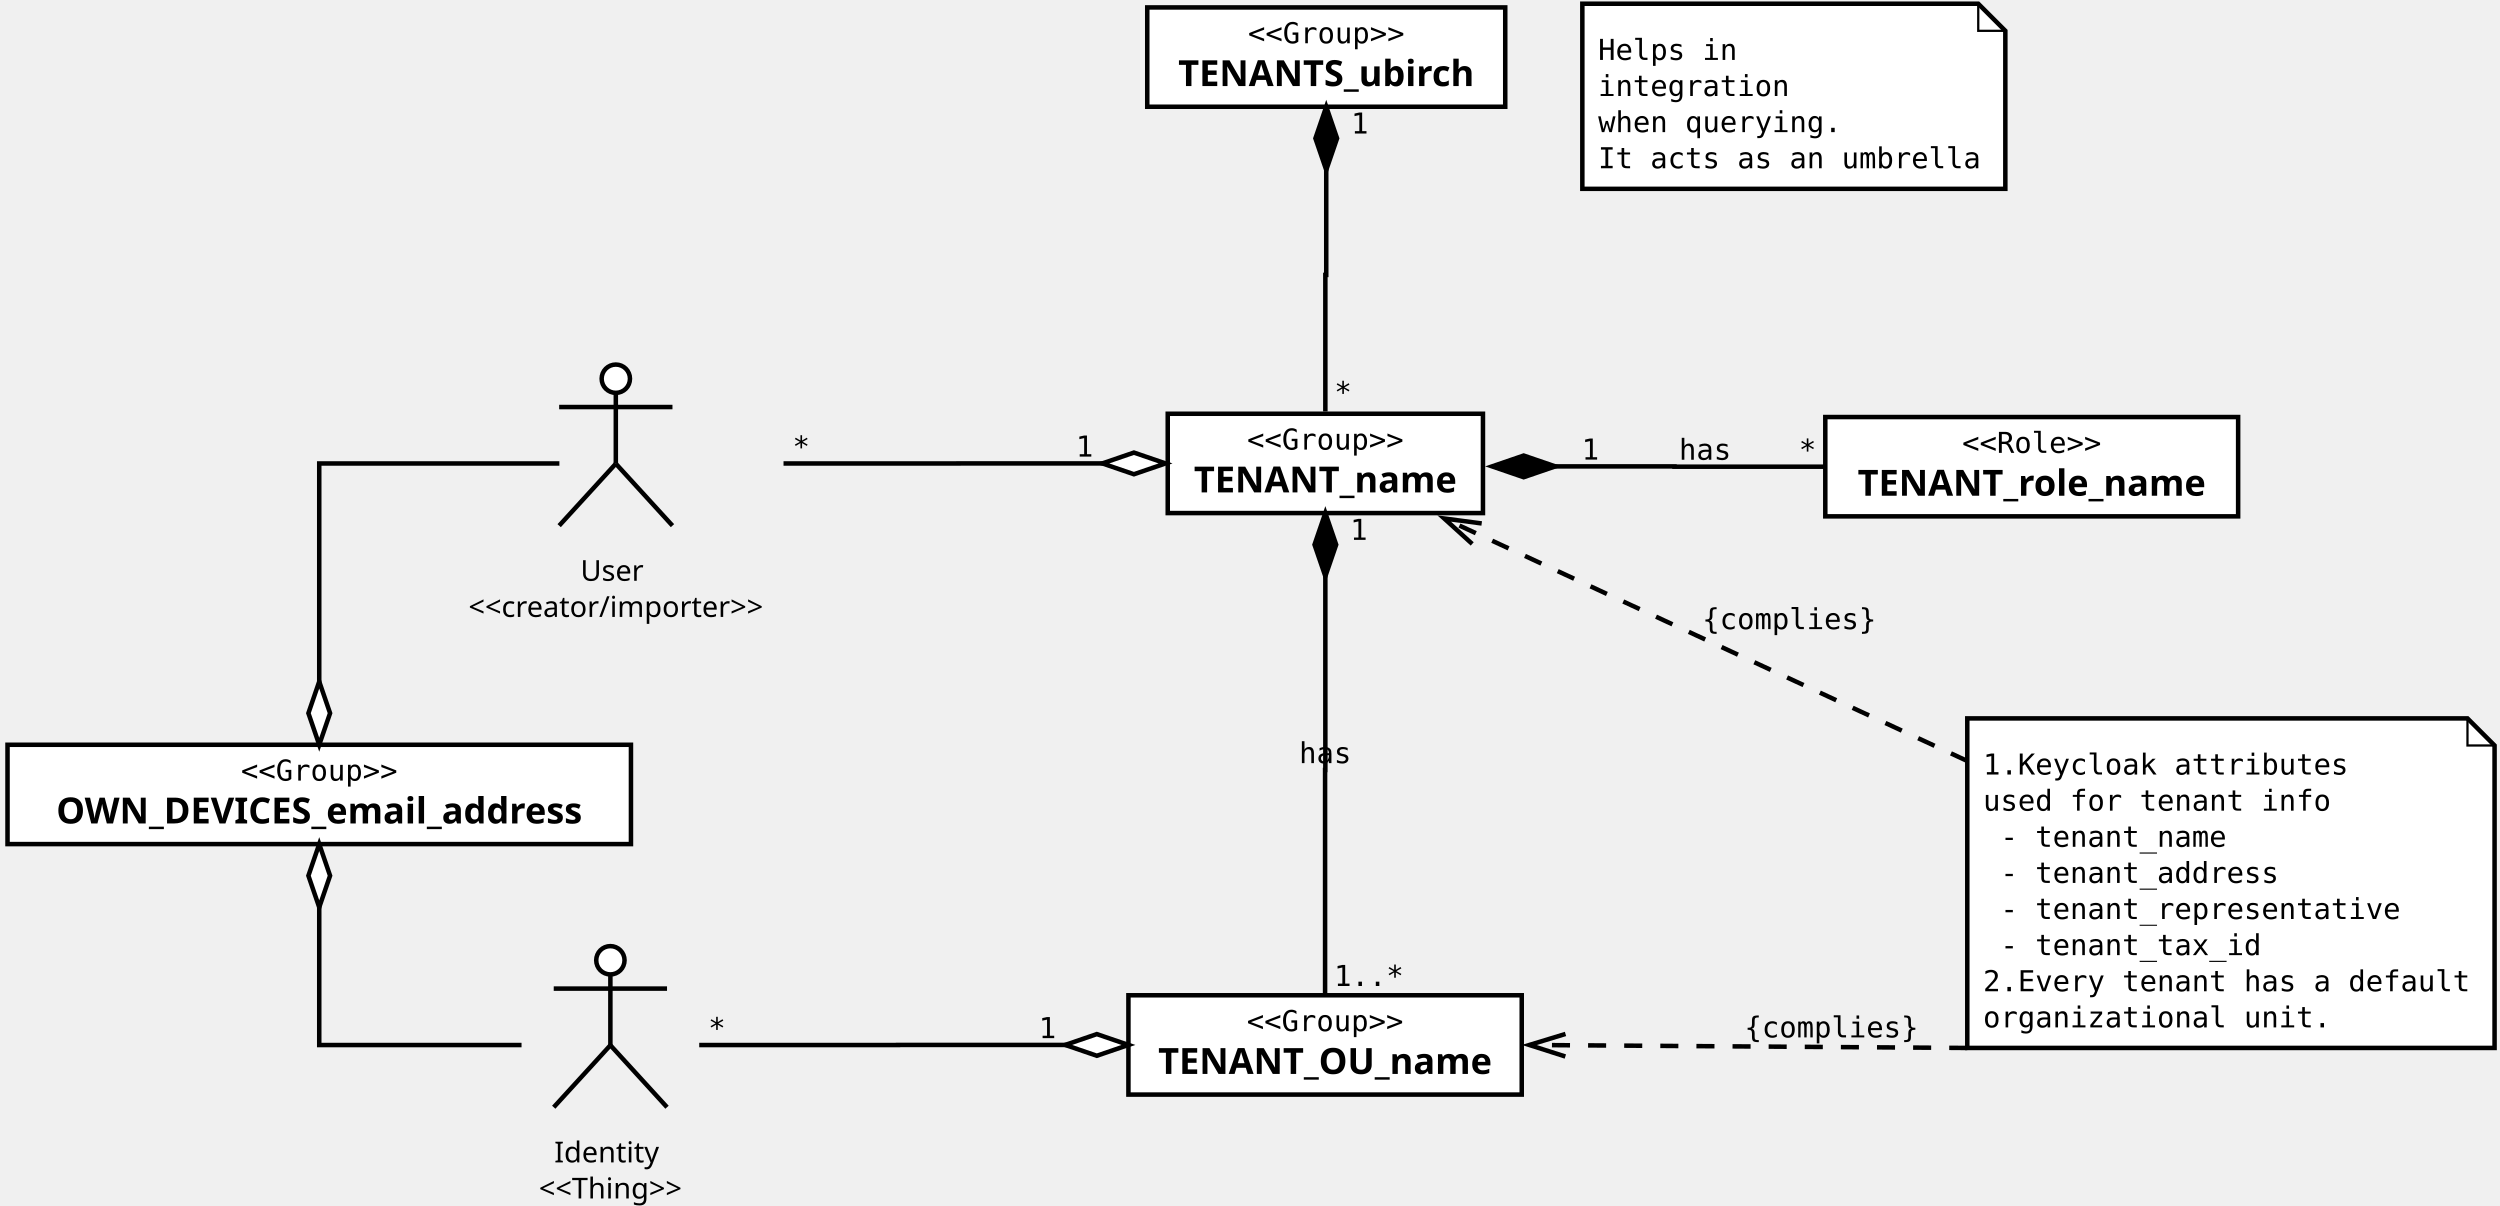
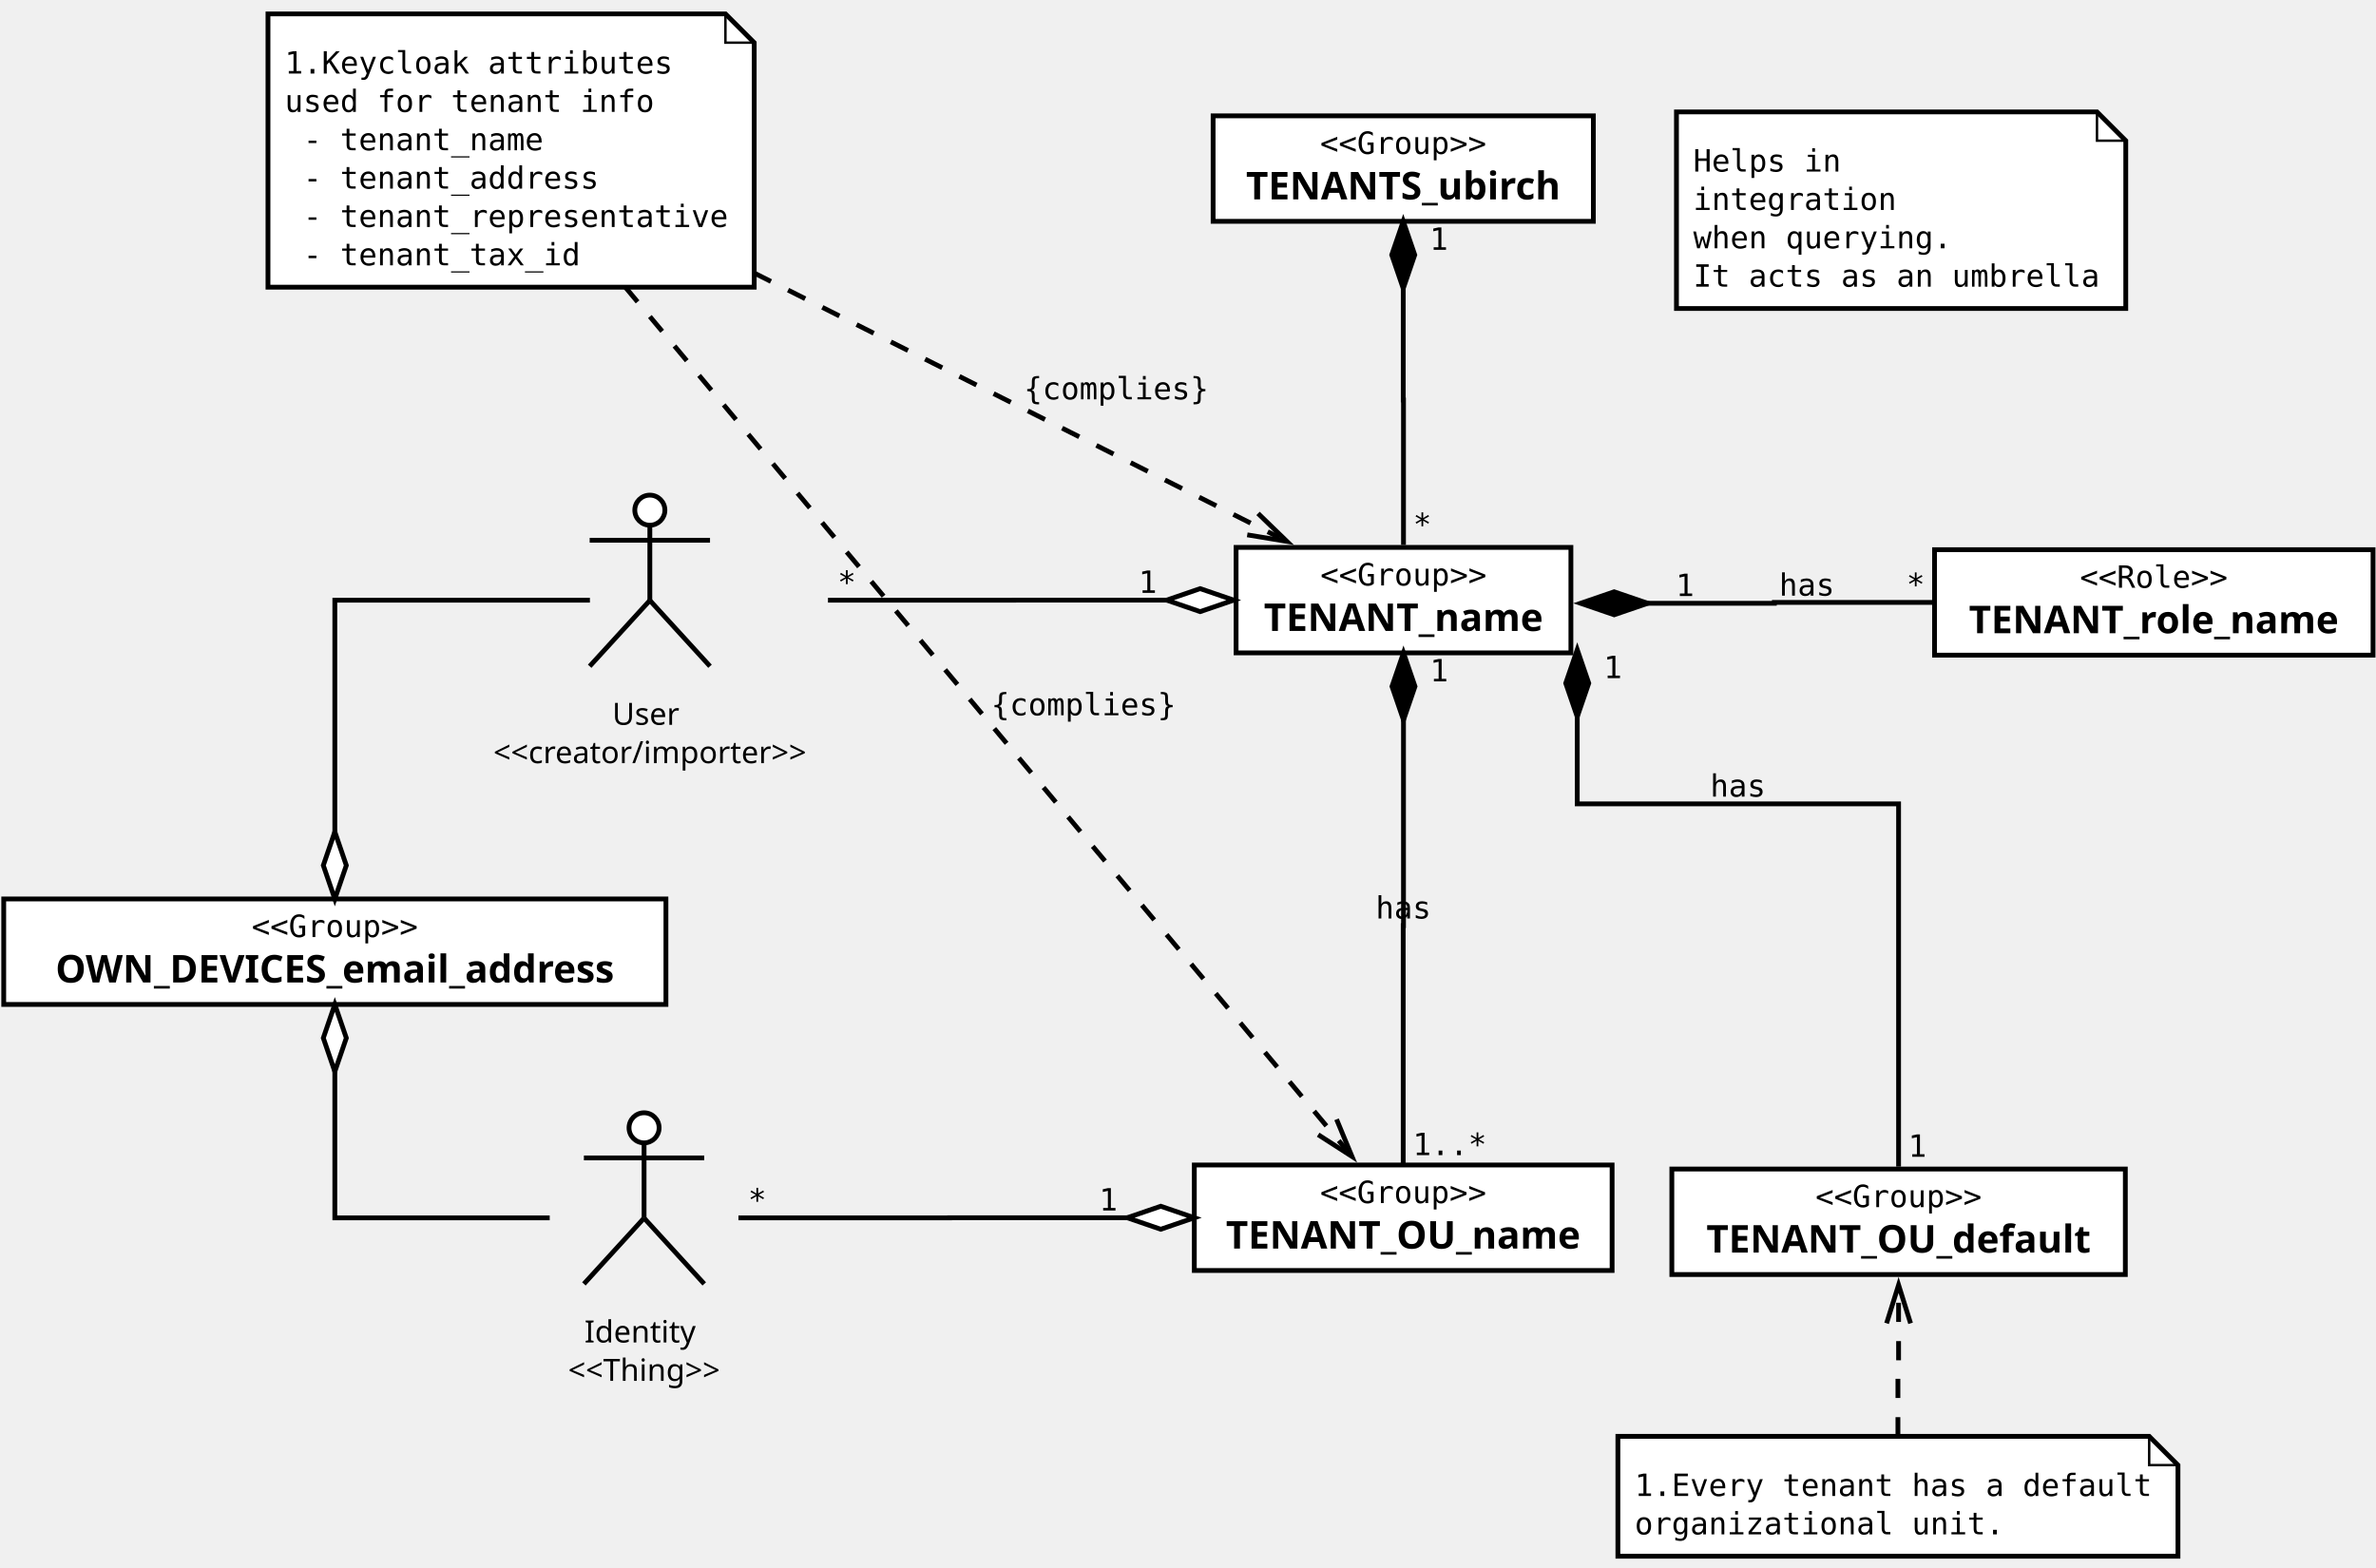
- <svg xmlns="http://www.w3.org/2000/svg" width="56cm" height="27cm" viewBox="161 99 1104 534">
+ <svg xmlns="http://www.w3.org/2000/svg" width="50cm" height="33cm" viewBox="161 58 991 646">
  <g id="Background">
    <g>
      <ellipse style="fill: #ffffff; fill-opacity: 1; stroke-opacity: 1; stroke-width: 2; stroke: #000000" cx="432.042" cy="266.776" rx="6.274" ry="6.274" />
      <line style="fill: none; stroke-opacity: 1; stroke-width: 2; stroke: #000000" x1="406.945" y1="279.325" x2="457.139" y2="279.325" />
      <line style="fill: none; stroke-opacity: 1; stroke-width: 2; stroke: #000000" x1="432.042" y1="273.05" x2="432.042" y2="304.421" />
      <line style="fill: none; stroke-opacity: 1; stroke-width: 2; stroke: #000000" x1="432.042" y1="304.421" x2="406.945" y2="331.883" />
      <line style="fill: none; stroke-opacity: 1; stroke-width: 2; stroke: #000000" x1="432.042" y1="304.421" x2="457.139" y2="331.883" />
      <text font-size="12.8" style="fill: #000000; fill-opacity: 1; stroke: none;text-anchor:middle;font-family:sans-serif;font-style:normal;font-weight:normal" x="432.042" y="356.313">
        <tspan x="432.042" y="356.313">User</tspan>
        <tspan x="432.042" y="372.313">&lt;&lt;creator/importer&gt;&gt;</tspan>
      </text>
    </g>
    <g>
      <rect style="fill: #ffffff; fill-opacity: 1; stroke-opacity: 1; stroke-width: 2; stroke: #000000" x="676.556" y="282.304" width="139.65" height="44" />
      <text font-size="12.8" style="fill: #000000; fill-opacity: 1; stroke: none;text-anchor:middle;font-family:monospace;font-style:normal;font-weight:normal" x="746.381" y="298.185">&lt;&lt;Group&gt;&gt;</text>
      <text font-size="16" style="fill: #000000; fill-opacity: 1; stroke: none;text-anchor:middle;font-family:sans-serif;font-style:normal;font-weight:700" x="746.381" y="317.156">TENANT_name</text>
    </g>
    <g>
      <rect style="fill: #ffffff; fill-opacity: 1; stroke-opacity: 1; stroke-width: 2; stroke: #000000" x="659.136" y="539.928" width="174.25" height="44" />
      <text font-size="12.8" style="fill: #000000; fill-opacity: 1; stroke: none;text-anchor:middle;font-family:monospace;font-style:normal;font-weight:normal" x="746.261" y="555.809">&lt;&lt;Group&gt;&gt;</text>
      <text font-size="16" style="fill: #000000; fill-opacity: 1; stroke: none;text-anchor:middle;font-family:sans-serif;font-style:normal;font-weight:700" x="746.261" y="574.78">TENANT_OU_name</text>
    </g>
    <text font-size="12.8" style="fill: #000000; fill-opacity: 1; stroke: none;text-anchor:start;font-family:sans-serif;font-style:normal;font-weight:normal" x="508.756" y="317.206">
      <tspan x="508.756" y="317.206" />
    </text>
    <text font-size="12.8" style="fill: #000000; fill-opacity: 1; stroke: none;text-anchor:start;font-family:sans-serif;font-style:normal;font-weight:normal" x="514.106" y="321.368">
      <tspan x="514.106" y="321.368" />
    </text>
    <text font-size="12.8" style="fill: #000000; fill-opacity: 1; stroke: none;text-anchor:start;font-family:sans-serif;font-style:normal;font-weight:normal" x="503.154" y="322.39">
      <tspan x="503.154" y="322.39" />
    </text>
    <text font-size="12.8" style="fill: #000000; fill-opacity: 1; stroke: none;text-anchor:start;font-family:sans-serif;font-style:normal;font-weight:normal" x="505.152" y="306.64">
      <tspan x="505.152" y="306.64" />
    </text>
    <g>
-       <rect style="fill: #ffffff; fill-opacity: 1; stroke-opacity: 1; stroke-width: 2; stroke: #000000" x="967.868" y="283.756" width="182.9" height="44" />
-       <text font-size="12.8" style="fill: #000000; fill-opacity: 1; stroke: none;text-anchor:middle;font-family:monospace;font-style:normal;font-weight:normal" x="1059.32" y="299.637">&lt;&lt;Role&gt;&gt;</text>
-       <text font-size="16" style="fill: #000000; fill-opacity: 1; stroke: none;text-anchor:middle;font-family:sans-serif;font-style:normal;font-weight:700" x="1059.32" y="318.608">TENANT_role_name</text>
+       <rect style="fill: #ffffff; fill-opacity: 1; stroke-opacity: 1; stroke-width: 2; stroke: #000000" x="967.868" y="283.256" width="182.9" height="44" />
+       <text font-size="12.8" style="fill: #000000; fill-opacity: 1; stroke: none;text-anchor:middle;font-family:monospace;font-style:normal;font-weight:normal" x="1059.32" y="299.137">&lt;&lt;Role&gt;&gt;</text>
+       <text font-size="16" style="fill: #000000; fill-opacity: 1; stroke: none;text-anchor:middle;font-family:sans-serif;font-style:normal;font-weight:700" x="1059.32" y="318.108">TENANT_role_name</text>
    </g>
    <g>
      <polyline style="fill: none; stroke-opacity: 1; stroke-width: 2; stroke: #000000" points="746.381,351.476 746.381,440.116 746.261,440.116 746.261,539.928 " />
      <polygon style="fill: #000000; fill-opacity: 1; stroke-opacity: 1; stroke-width: 2; stroke: #000000" fill-rule="evenodd" points="746.381,326.304 751.181,340.304 746.381,354.304 741.581,340.304 " />
      <text font-size="12.8" style="fill: #000000; fill-opacity: 1; stroke: none;text-anchor:middle;font-family:monospace;font-style:normal;font-weight:normal" x="746.321" y="437.097">has</text>
      <text font-size="12.8" style="fill: #000000; fill-opacity: 1; stroke: none;text-anchor:start;font-family:monospace;font-style:normal;font-weight:normal" x="757.381" y="338.185">1</text>
      <text font-size="12.8" style="fill: #000000; fill-opacity: 1; stroke: none;text-anchor:start;font-family:monospace;font-style:normal;font-weight:normal" x="750.261" y="535.809">1..*</text>
    </g>
    <g>
-       <polyline style="fill: none; stroke-opacity: 1; stroke-width: 2; stroke: #000000" points="845.414,305.62 901.055,305.62 901.055,305.756 967.868,305.756 " />
+       <polyline style="fill: none; stroke-opacity: 1; stroke-width: 2; stroke: #000000" points="845.414,305.62 901.055,305.62 901.055,305.256 967.868,305.256 " />
      <polygon style="fill: #000000; fill-opacity: 1; stroke-opacity: 1; stroke-width: 2; stroke: #000000" fill-rule="evenodd" points="820.242,305.62 834.242,300.82 848.242,305.62 834.242,310.42 " />
-       <text font-size="12.8" style="fill: #000000; fill-opacity: 1; stroke: none;text-anchor:start;font-family:monospace;font-style:normal;font-weight:normal" x="903.055" y="302.669">has</text>
+       <text font-size="12.8" style="fill: #000000; fill-opacity: 1; stroke: none;text-anchor:start;font-family:monospace;font-style:normal;font-weight:normal" x="903.055" y="302.419">has</text>
      <text xml:space="preserve" font-size="12.8" style="fill: #000000; fill-opacity: 1; stroke: none;text-anchor:start;font-family:monospace;font-style:normal;font-weight:normal" x="852.242" y="302.601"> 1</text>
      <text font-size="12.8" style="fill: #000000; fill-opacity: 1; stroke: none;text-anchor:start;font-family:monospace;font-style:normal;font-weight:normal" x="852.242" y="318.601" />
-       <text xml:space="preserve" font-size="12.8" style="fill: #000000; fill-opacity: 1; stroke: none;text-anchor:end;font-family:monospace;font-style:normal;font-weight:normal" x="963.868" y="302.737"> *</text>
-       <text font-size="12.8" style="fill: #000000; fill-opacity: 1; stroke: none;text-anchor:end;font-family:monospace;font-style:normal;font-weight:normal" x="963.868" y="318.737" />
+       <text xml:space="preserve" font-size="12.8" style="fill: #000000; fill-opacity: 1; stroke: none;text-anchor:end;font-family:monospace;font-style:normal;font-weight:normal" x="963.868" y="302.237"> *</text>
+       <text font-size="12.8" style="fill: #000000; fill-opacity: 1; stroke: none;text-anchor:end;font-family:monospace;font-style:normal;font-weight:normal" x="963.868" y="318.237" />
    </g>
    <g>
      <polyline style="fill: none; stroke-opacity: 1; stroke-width: 2; stroke: #000000" points="650.404,304.304 583.86,304.304 583.86,304.33 506.339,304.33 " />
      <polygon style="fill: #ffffff; fill-opacity: 1; stroke-opacity: 1; stroke-width: 2; stroke: #000000" fill-rule="evenodd" points="675.576,304.304 661.576,309.104 647.576,304.304 661.576,299.504 " />
      <text font-size="12.8" style="fill: #000000; fill-opacity: 1; stroke: none;text-anchor:start;font-family:monospace;font-style:normal;font-weight:normal" x="585.86" y="301.298" />
      <text font-size="12.8" style="fill: #000000; fill-opacity: 1; stroke: none;text-anchor:end;font-family:monospace;font-style:normal;font-weight:normal" x="643.576" y="301.285">1</text>
      <text font-size="12.8" style="fill: #000000; fill-opacity: 1; stroke: none;text-anchor:start;font-family:monospace;font-style:normal;font-weight:normal" x="510.339" y="301.311">*</text>
    </g>
    <g>
-       <polygon style="fill: #ffffff; fill-opacity: 1; stroke-opacity: 1; stroke-width: 2; stroke: #000000" fill-rule="evenodd" points="1030.77,417.266 1252.37,417.266 1264.37,429.266 1264.37,563.266 1030.77,563.266 " />
-       <polyline style="fill: none; stroke-opacity: 1; stroke-width: 1; stroke: #000000" points="1252.37,417.266 1252.37,429.266 1264.37,429.266 " />
-       <text font-size="12.8" style="fill: #000000; fill-opacity: 1; stroke: none;text-anchor:start;font-family:monospace;font-style:normal;font-weight:normal" x="1037.77" y="442.147">
-         <tspan x="1037.77" y="442.147">1.Keycloak attributes</tspan>
-         <tspan x="1037.77" y="458.147">used for tenant info</tspan>
-         <tspan xml:space="preserve" x="1037.77" y="474.147"> - tenant_name</tspan>
-         <tspan xml:space="preserve" x="1037.77" y="490.147"> - tenant_address</tspan>
-         <tspan xml:space="preserve" x="1037.77" y="506.147"> - tenant_representative</tspan>
-         <tspan xml:space="preserve" x="1037.77" y="522.147"> - tenant_tax_id</tspan>
-         <tspan x="1037.77" y="538.147">2.Every tenant has a default</tspan>
-         <tspan x="1037.77" y="554.147">organizational unit.</tspan>
+       <polygon style="fill: #ffffff; fill-opacity: 1; stroke-opacity: 1; stroke-width: 2; stroke: #000000" fill-rule="evenodd" points="272.771,59.767 463.571,59.767 475.571,71.767 475.571,173.767 272.771,173.767 " />
+       <polyline style="fill: none; stroke-opacity: 1; stroke-width: 1; stroke: #000000" points="463.571,59.767 463.571,71.767 475.571,71.767 " />
+       <text font-size="12.8" style="fill: #000000; fill-opacity: 1; stroke: none;text-anchor:start;font-family:monospace;font-style:normal;font-weight:normal" x="279.771" y="84.648">
+         <tspan x="279.771" y="84.648">1.Keycloak attributes</tspan>
+         <tspan x="279.771" y="100.648">used for tenant info</tspan>
+         <tspan xml:space="preserve" x="279.771" y="116.648"> - tenant_name</tspan>
+         <tspan xml:space="preserve" x="279.771" y="132.648"> - tenant_address</tspan>
+         <tspan xml:space="preserve" x="279.771" y="148.648"> - tenant_representative</tspan>
+         <tspan xml:space="preserve" x="279.771" y="164.648"> - tenant_tax_id</tspan>
      </text>
    </g>
    <g>
      <ellipse style="fill: #ffffff; fill-opacity: 1; stroke-opacity: 1; stroke-width: 2; stroke: #000000" cx="429.634" cy="524.422" rx="6.274" ry="6.274" />
      <line style="fill: none; stroke-opacity: 1; stroke-width: 2; stroke: #000000" x1="404.537" y1="536.971" x2="454.731" y2="536.971" />
      <line style="fill: none; stroke-opacity: 1; stroke-width: 2; stroke: #000000" x1="429.634" y1="530.696" x2="429.634" y2="562.067" />
      <line style="fill: none; stroke-opacity: 1; stroke-width: 2; stroke: #000000" x1="429.634" y1="562.067" x2="404.537" y2="589.529" />
      <line style="fill: none; stroke-opacity: 1; stroke-width: 2; stroke: #000000" x1="429.634" y1="562.067" x2="454.731" y2="589.529" />
      <text font-size="12.8" style="fill: #000000; fill-opacity: 1; stroke: none;text-anchor:middle;font-family:sans-serif;font-style:normal;font-weight:normal" x="429.634" y="613.959">
        <tspan x="429.634" y="613.959">Identity</tspan>
        <tspan x="429.634" y="629.959">&lt;&lt;Thing&gt;&gt;</tspan>
      </text>
    </g>
    <g>
      <polyline style="fill: none; stroke-opacity: 1; stroke-width: 2; stroke: #000000" points="633.964,561.928 557.065,561.928 557.065,561.976 468.994,561.976 " />
      <polygon style="fill: #ffffff; fill-opacity: 1; stroke-opacity: 1; stroke-width: 2; stroke: #000000" fill-rule="evenodd" points="659.136,561.928 645.136,566.728 631.136,561.928 645.136,557.128 " />
      <text font-size="12.8" style="fill: #000000; fill-opacity: 1; stroke: none;text-anchor:start;font-family:monospace;font-style:normal;font-weight:normal" x="559.065" y="558.933" />
      <text font-size="12.8" style="fill: #000000; fill-opacity: 1; stroke: none;text-anchor:end;font-family:monospace;font-style:normal;font-weight:normal" x="627.136" y="558.909">1</text>
      <text font-size="12.8" style="fill: #000000; fill-opacity: 1; stroke: none;text-anchor:start;font-family:monospace;font-style:normal;font-weight:normal" x="472.994" y="558.957">*</text>
    </g>
    <g>
-       <rect style="fill: #ffffff; fill-opacity: 1; stroke-opacity: 1; stroke-width: 2; stroke: #000000" x="667.477" y="102.292" width="158.6" height="44" />
-       <text font-size="12.8" style="fill: #000000; fill-opacity: 1; stroke: none;text-anchor:middle;font-family:monospace;font-style:normal;font-weight:normal" x="746.777" y="118.173">&lt;&lt;Group&gt;&gt;</text>
-       <text font-size="16" style="fill: #000000; fill-opacity: 1; stroke: none;text-anchor:middle;font-family:sans-serif;font-style:normal;font-weight:700" x="746.777" y="137.144">TENANTS_ubirch</text>
+       <rect style="fill: #ffffff; fill-opacity: 1; stroke-opacity: 1; stroke-width: 2; stroke: #000000" x="666.976" y="102.292" width="158.6" height="44" />
+       <text font-size="12.8" style="fill: #000000; fill-opacity: 1; stroke: none;text-anchor:middle;font-family:monospace;font-style:normal;font-weight:normal" x="746.276" y="118.173">&lt;&lt;Group&gt;&gt;</text>
+       <text font-size="16" style="fill: #000000; fill-opacity: 1; stroke: none;text-anchor:middle;font-family:sans-serif;font-style:normal;font-weight:700" x="746.276" y="137.144">TENANTS_ubirch</text>
    </g>
-     <text font-size="12.8" style="fill: #000000; fill-opacity: 1; stroke: none;text-anchor:start;font-family:sans-serif;font-style:normal;font-weight:normal" x="746.777" y="124.292">
-       <tspan x="746.777" y="124.292" />
+     <text font-size="12.8" style="fill: #000000; fill-opacity: 1; stroke: none;text-anchor:start;font-family:sans-serif;font-style:normal;font-weight:normal" x="746.276" y="124.292">
+       <tspan x="746.276" y="124.292" />
    </text>
    <g>
-       <polyline style="fill: none; stroke-opacity: 1; stroke-width: 2; stroke: #000000" points="746.777,171.464 746.777,220.795 746.381,220.795 746.381,281.298 " />
-       <polygon style="fill: #000000; fill-opacity: 1; stroke-opacity: 1; stroke-width: 2; stroke: #000000" fill-rule="evenodd" points="746.777,146.292 751.577,160.292 746.777,174.292 741.977,160.292 " />
-       <text font-size="12.8" style="fill: #000000; fill-opacity: 1; stroke: none;text-anchor:middle;font-family:monospace;font-style:normal;font-weight:normal" x="746.579" y="217.776" />
-       <text font-size="12.8" style="fill: #000000; fill-opacity: 1; stroke: none;text-anchor:start;font-family:monospace;font-style:normal;font-weight:normal" x="757.777" y="158.173">1</text>
+       <polyline style="fill: none; stroke-opacity: 1; stroke-width: 2; stroke: #000000" points="746.276,171.464 746.276,220.795 746.381,220.795 746.381,281.298 " />
+       <polygon style="fill: #000000; fill-opacity: 1; stroke-opacity: 1; stroke-width: 2; stroke: #000000" fill-rule="evenodd" points="746.276,146.292 751.076,160.292 746.276,174.292 741.476,160.292 " />
+       <text font-size="12.8" style="fill: #000000; fill-opacity: 1; stroke: none;text-anchor:middle;font-family:monospace;font-style:normal;font-weight:normal" x="746.329" y="217.776" />
+       <text font-size="12.8" style="fill: #000000; fill-opacity: 1; stroke: none;text-anchor:start;font-family:monospace;font-style:normal;font-weight:normal" x="757.276" y="158.173">1</text>
      <text font-size="12.8" style="fill: #000000; fill-opacity: 1; stroke: none;text-anchor:start;font-family:monospace;font-style:normal;font-weight:normal" x="750.381" y="277.18">*</text>
    </g>
    <g>
      <polygon style="fill: #ffffff; fill-opacity: 1; stroke-opacity: 1; stroke-width: 2; stroke: #000000" fill-rule="evenodd" points="860.232,100.656 1035.63,100.656 1047.63,112.656 1047.63,182.656 860.232,182.656 " />
      <polyline style="fill: none; stroke-opacity: 1; stroke-width: 1; stroke: #000000" points="1035.63,100.656 1035.63,112.656 1047.63,112.656 " />
      <text font-size="12.8" style="fill: #000000; fill-opacity: 1; stroke: none;text-anchor:start;font-family:monospace;font-style:normal;font-weight:normal" x="867.232" y="125.537">
        <tspan x="867.232" y="125.537">Helps in </tspan>
        <tspan x="867.232" y="141.537">integration </tspan>
        <tspan x="867.232" y="157.537">when querying. </tspan>
        <tspan x="867.232" y="173.537">It acts as an umbrella</tspan>
      </text>
    </g>
    <g>
      <rect style="fill: #ffffff; fill-opacity: 1; stroke-opacity: 1; stroke-width: 2; stroke: #000000" x="162.551" y="428.952" width="276.2" height="44" />
      <text font-size="12.8" style="fill: #000000; fill-opacity: 1; stroke: none;text-anchor:middle;font-family:monospace;font-style:normal;font-weight:normal" x="300.651" y="444.833">&lt;&lt;Group&gt;&gt;</text>
      <text font-size="16" style="fill: #000000; fill-opacity: 1; stroke: none;text-anchor:middle;font-family:sans-serif;font-style:normal;font-weight:700" x="300.651" y="463.804">OWN_DEVICES_email_address</text>
    </g>
    <g>
      <polyline style="fill: none; stroke-opacity: 1; stroke-width: 2; stroke: #000000" points="300.651,403.78 300.651,304.33 407.042,304.33 " />
      <polygon style="fill: #ffffff; fill-opacity: 1; stroke-opacity: 1; stroke-width: 2; stroke: #000000" fill-rule="evenodd" points="300.651,428.952 295.851,414.952 300.651,400.952 305.451,414.952 " />
      <text font-size="12.8" style="fill: #000000; fill-opacity: 1; stroke: none;text-anchor:middle;font-family:monospace;font-style:normal;font-weight:normal" x="353.846" y="301.311" />
      <text font-size="12.8" style="fill: #000000; fill-opacity: 1; stroke: none;text-anchor:start;font-family:monospace;font-style:normal;font-weight:normal" x="311.651" y="424.833" />
      <text font-size="12.8" style="fill: #000000; fill-opacity: 1; stroke: none;text-anchor:end;font-family:monospace;font-style:normal;font-weight:normal" x="403.042" y="301.311" />
    </g>
    <g>
      <polyline style="fill: none; stroke-opacity: 1; stroke-width: 2; stroke: #000000" points="300.651,498.124 300.651,561.976 390.274,561.976 " />
      <polygon style="fill: #ffffff; fill-opacity: 1; stroke-opacity: 1; stroke-width: 2; stroke: #000000" fill-rule="evenodd" points="300.651,472.952 305.451,486.952 300.651,500.952 295.851,486.952 " />
      <text font-size="12.8" style="fill: #000000; fill-opacity: 1; stroke: none;text-anchor:middle;font-family:monospace;font-style:normal;font-weight:normal" x="345.463" y="558.957" />
      <text font-size="12.8" style="fill: #000000; fill-opacity: 1; stroke: none;text-anchor:start;font-family:monospace;font-style:normal;font-weight:normal" x="311.651" y="484.833" />
      <text font-size="12.8" style="fill: #000000; fill-opacity: 1; stroke: none;text-anchor:end;font-family:monospace;font-style:normal;font-weight:normal" x="386.274" y="558.957" />
    </g>
    <g>
-       <line style="fill: none; stroke-opacity: 1; stroke-width: 2; stroke-dasharray: 8; stroke: #000000" x1="1030.79" y1="436.137" x2="802.074" y2="330.119" />
-       <polyline style="fill: none; stroke-opacity: 1; stroke-width: 2; stroke: #000000" points="815.652,330.902 799.033,328.709 811.446,339.975 " />
-       <text font-size="12.8" style="fill: #000000; fill-opacity: 1; stroke: none;text-anchor:start;font-family:monospace;font-style:normal;font-weight:normal" x="913.391" y="377.718">{complies}</text>
+       <line style="fill: none; stroke-opacity: 1; stroke-width: 2; stroke-dasharray: 8; stroke: #000000" x1="475.402" y1="167.772" x2="694.753" y2="278.291" />
+       <polyline style="fill: none; stroke-opacity: 1; stroke-width: 2; stroke: #000000" points="681.208,277.066 697.747,279.8 685.708,268.135 " />
+       <text font-size="12.8" style="fill: #000000; fill-opacity: 1; stroke: none;text-anchor:start;font-family:monospace;font-style:normal;font-weight:normal" x="588.071" y="220.54">{complies}</text>
    </g>
    <g>
-       <line style="fill: none; stroke-opacity: 1; stroke-width: 2; stroke-dasharray: 8; stroke: #000000" x1="1030.77" y1="563.266" x2="840.091" y2="561.973" />
-       <polyline style="fill: none; stroke-opacity: 1; stroke-width: 2; stroke: #000000" points="852.772,557.059 836.739,561.951 852.704,567.059 " />
-       <text font-size="12.8" style="fill: #000000; fill-opacity: 1; stroke: none;text-anchor:start;font-family:monospace;font-style:normal;font-weight:normal" x="932.078" y="558.596">{complies}</text>
+       <line style="fill: none; stroke-opacity: 1; stroke-width: 2; stroke-dasharray: 8; stroke: #000000" x1="421.795" y1="173.743" x2="722.736" y2="533.783" />
+       <polyline style="fill: none; stroke-opacity: 1; stroke-width: 2; stroke: #000000" points="710.789,527.286 724.886,536.356 718.462,520.873 " />
+       <text font-size="12.8" style="fill: #000000; fill-opacity: 1; stroke: none;text-anchor:start;font-family:monospace;font-style:normal;font-weight:normal" x="574.416" y="352.335">{complies}</text>
+     </g>
+     <g>
+       <rect style="fill: #ffffff; fill-opacity: 1; stroke-opacity: 1; stroke-width: 2; stroke: #000000" x="858.301" y="541.61" width="189.15" height="44" />
+       <text font-size="12.8" style="fill: #000000; fill-opacity: 1; stroke: none;text-anchor:middle;font-family:monospace;font-style:normal;font-weight:normal" x="952.876" y="557.491">&lt;&lt;Group&gt;&gt;</text>
+       <text font-size="16" style="fill: #000000; fill-opacity: 1; stroke: none;text-anchor:middle;font-family:sans-serif;font-style:normal;font-weight:700" x="952.876" y="576.461">TENANT_OU_default</text>
+     </g>
+     <g>
+       <polyline style="fill: none; stroke-opacity: 1; stroke-width: 2; stroke: #000000" points="818.851,350.132 818.851,389.282 952.876,389.282 952.876,540.616 " />
+       <polygon style="fill: #000000; fill-opacity: 1; stroke-opacity: 1; stroke-width: 2; stroke: #000000" fill-rule="evenodd" points="818.851,324.96 823.651,338.96 818.851,352.96 814.051,338.96 " />
+       <text font-size="12.8" style="fill: #000000; fill-opacity: 1; stroke: none;text-anchor:middle;font-family:monospace;font-style:normal;font-weight:normal" x="885.863" y="386.264">has</text>
+       <text font-size="12.8" style="fill: #000000; fill-opacity: 1; stroke: none;text-anchor:start;font-family:monospace;font-style:normal;font-weight:normal" x="829.851" y="336.841">1</text>
+       <text font-size="12.8" style="fill: #000000; fill-opacity: 1; stroke: none;text-anchor:start;font-family:monospace;font-style:normal;font-weight:normal" x="956.876" y="536.497">1</text>
+     </g>
+     <g>
+       <polygon style="fill: #ffffff; fill-opacity: 1; stroke-opacity: 1; stroke-width: 2; stroke: #000000" fill-rule="evenodd" points="835.801,653.109 1057.4,653.109 1069.4,665.109 1069.4,703.109 835.801,703.109 " />
+       <polyline style="fill: none; stroke-opacity: 1; stroke-width: 1; stroke: #000000" points="1057.4,653.109 1057.4,665.109 1069.4,665.109 " />
+       <text font-size="12.8" style="fill: #000000; fill-opacity: 1; stroke: none;text-anchor:start;font-family:monospace;font-style:normal;font-weight:normal" x="842.801" y="677.991">
+         <tspan x="842.801" y="677.991">1.Every tenant has a default</tspan>
+         <tspan x="842.801" y="693.991">organizational unit.</tspan>
+       </text>
+     </g>
+     <g>
+       <polyline style="fill: none; stroke-opacity: 1; stroke-width: 2; stroke-dasharray: 8; stroke: #000000" points="952.601,653.112 952.601,623.864 952.876,623.864 952.876,593.321 " />
+       <polyline style="fill: none; stroke-opacity: 1; stroke-width: 2; stroke: #000000" points="957.876,605.968 952.876,589.968 947.876,605.968 " />
    </g>
  </g>
</svg>
